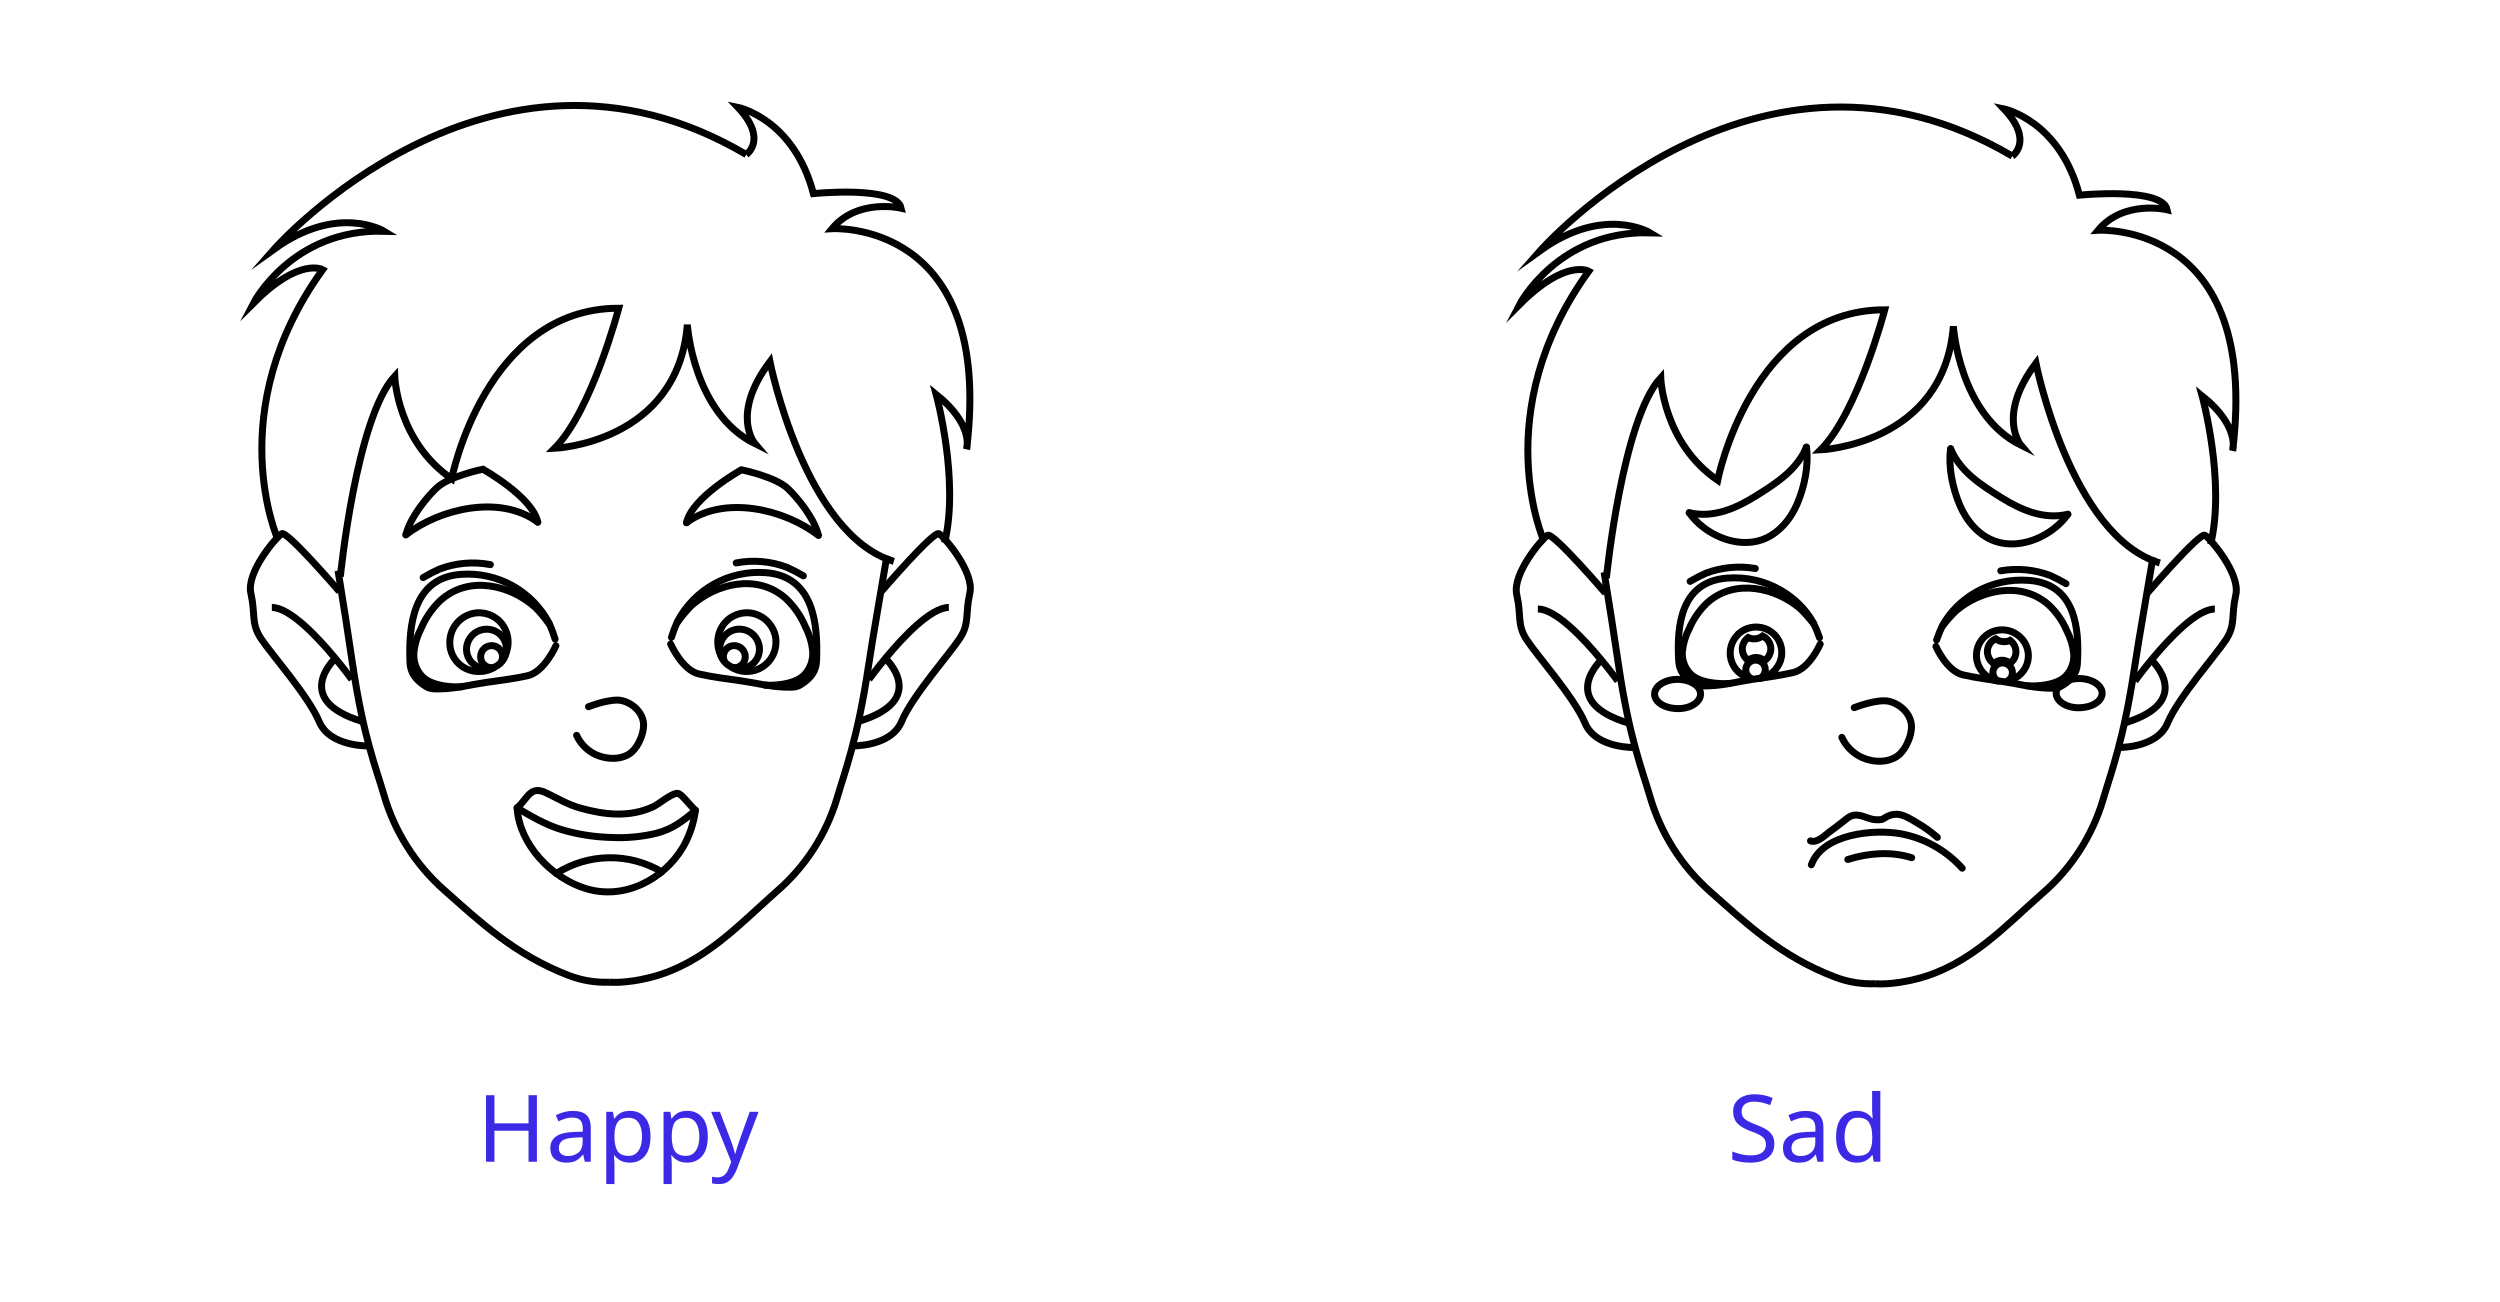
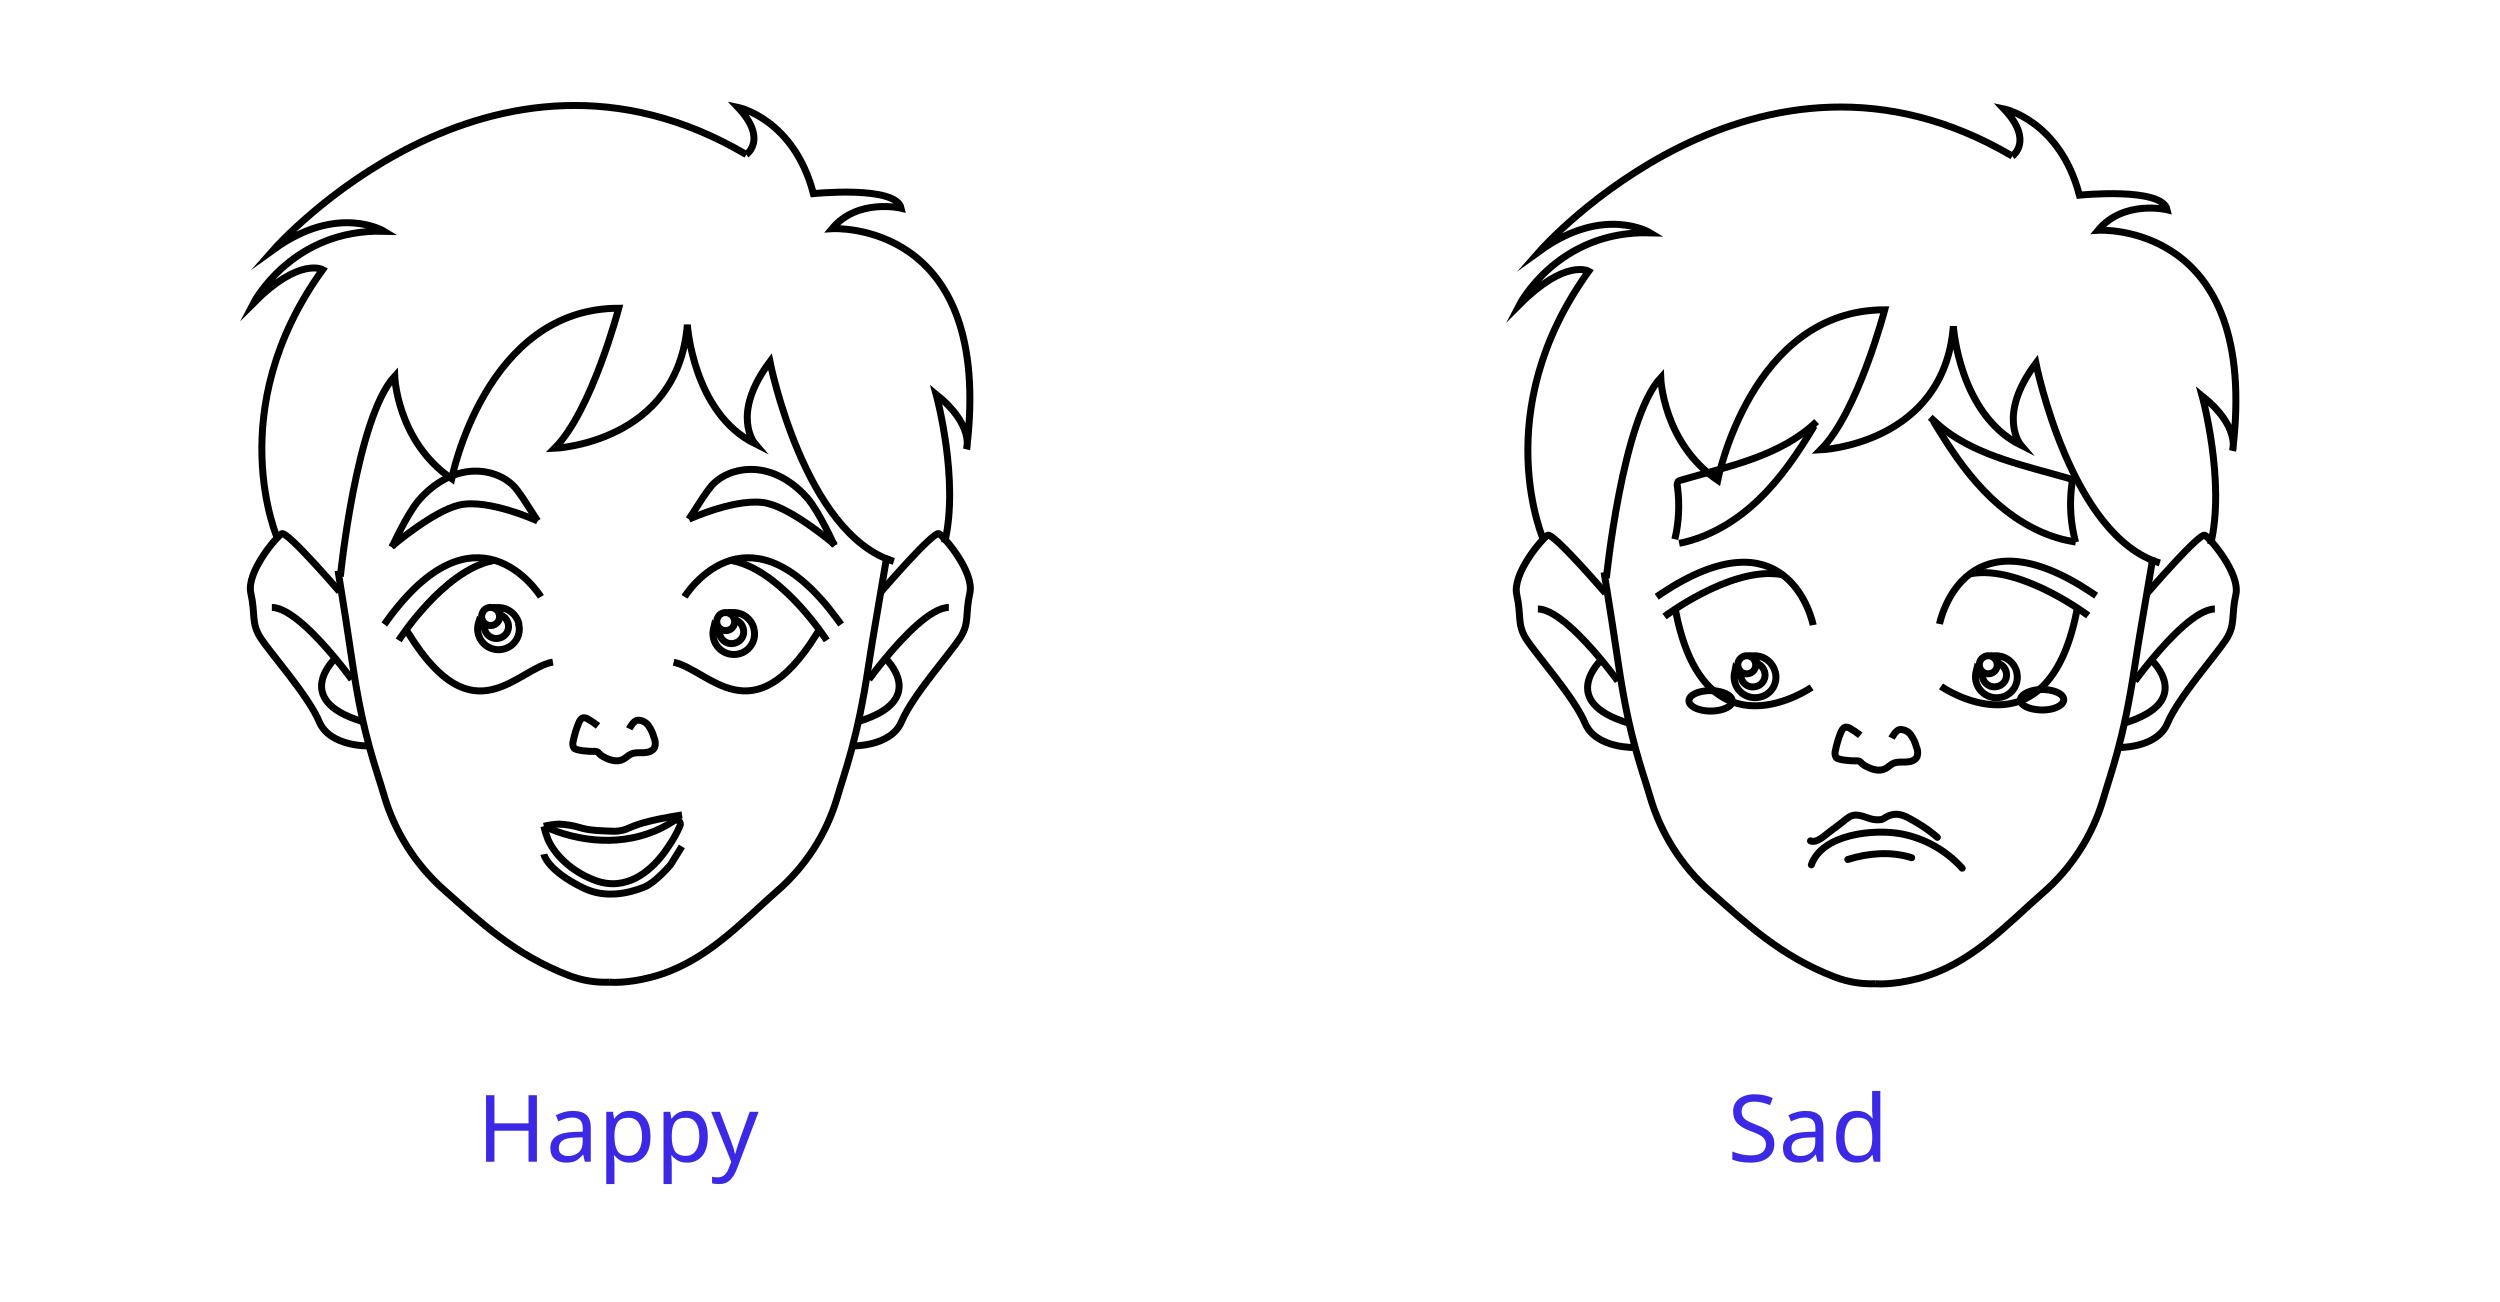
<svg xmlns="http://www.w3.org/2000/svg" id="图层_6" data-name="图层 6" viewBox="0 0 966 503">
  <defs>
-     <style>.cls-1,.cls-2,.cls-3{fill:none;stroke:#000;stroke-width:2.7px;}.cls-1,.cls-3{stroke-linecap:round;}.cls-1,.cls-2{stroke-miterlimit:10;}.cls-3{stroke-linejoin:round;}.cls-4{font-size:36px;fill:#3c29e6;font-family:Avenir-Medium, Avenir;}</style>
+     <style>.cls-1,.cls-2{fill:none;stroke:#000;stroke-miterlimit:10;stroke-width:2.7px;}.cls-1{stroke-linecap:round;}.cls-3{font-size:36px;fill:#3c29e6;font-family:Avenir-Medium, Avenir;}</style>
  </defs>
  <g id="sad">
-     <path id="nose" class="cls-1" d="M716.49,273.43s9-3.56,13.52-2.42,8.59,5.07,8.59,9.88a14.47,14.47,0,0,1-1.39,5.76,14.14,14.14,0,0,1-3.15,4.75c-3.77,3.5-10.08,3.33-14.52,1.33a15.89,15.89,0,0,1-7.85-7.8" />
-     <g id="eyebrow">
-       <path class="cls-1" d="M753.73,173.4c-1,7,.79,15.34,3.55,21.82,2.63,6.18,7.37,11.77,13.73,13.95,10,3.41,22.15-2.18,28-10.46" />
-       <path class="cls-1" d="M753.73,173.4c3.63,8.81,11.78,14,19.54,18.85s16.51,8.62,25.75,6.46" />
-       <g id="eyebrow-2" data-name="eyebrow">
-         <path class="cls-1" d="M698,172.79c1,7-.79,15.35-3.54,21.82-2.64,6.19-7.38,11.78-13.74,14-10,3.4-22.15-2.18-28-10.46" />
-         <path class="cls-1" d="M698,172.79c-3.63,8.82-11.78,14-19.54,18.85s-16.51,8.63-25.74,6.47" />
-       </g>
-     </g>
-     <g id="eye2">
-       <g id="eye2-2" data-name="eye2">
-         <path class="cls-2" d="M648.06,262.51c3.45-.05,6.78,1.25,8.25,3.29,3,4.37-2.92,9.08-10.34,7.8-4.94-.82-7.64-3.93-6.29-7C640.71,264.28,644.15,262.53,648.06,262.51Z" />
-         <path class="cls-2" d="M803.54,262.18c-3.45-.05-6.78,1.25-8.25,3.29-3,4.37,2.92,9.08,10.34,7.8,4.94-.82,7.64-3.93,6.28-7C810.89,264,807.45,262.2,803.54,262.18Z" />
-       </g>
-       <g id="eye2-3" data-name="eye2">
-         <path class="cls-1" d="M773.11,220.56a36.44,36.44,0,0,1,19.1,1.81,64.83,64.83,0,0,1,6.08,3.15" />
-         <path class="cls-1" d="M748.3,247.28a51.19,51.19,0,0,1,2.28-5.56c5.6-10.25,18.19-18.66,33.52-17.45,18,1.43,19.31,18.78,18.64,31.46-.13,2.52-.39,6.06-6.48,9.5-1.66.94-4,.7-6,.61-5.47-.24-10.69-1.64-16-2.44s-10.54-1.45-15.73-2.62c-6.35-1.44-10.49-11-10.49-11" />
-         <path class="cls-1" d="M750.7,241.76a47.75,47.75,0,0,1,5.2-5.83c9.27-7.82,25-11.8,35.8-2.12a30.05,30.05,0,0,1,6.95,10,24.24,24.24,0,0,1,2.65,8.92,11.18,11.18,0,0,1-3.24,8.64c-4.48,4.39-14.9,3.64-14.9,3.64" />
-         <path class="cls-2" d="M777.23,247.89c-.17-.16-.54-.45-.54-.45s-.32.15-.49.21a5.47,5.47,0,0,1-4.71-.56l-.38-.26s-.27.13-.4.21a5.44,5.44,0,0,0-2.76,5.31,5.69,5.69,0,0,0,2,3.72l.52.38a7.43,7.43,0,0,1,1-.77,4.51,4.51,0,0,1,4.65.19c.19.13.55.43.55.43a8.91,8.91,0,0,0,.69-.6A5.39,5.39,0,0,0,777.23,247.89Z" />
-         <path class="cls-3" d="M780.58,246.16a10.13,10.13,0,0,0-11.84-1.54,9.88,9.88,0,0,0-5,9.65,10.24,10.24,0,0,0,7.55,8.75c.26.07.77.17.77.17a6.08,6.08,0,0,1-.66-.46,3.86,3.86,0,0,1-1.32-2.48,3.73,3.73,0,0,1,1.88-3.63,3.82,3.82,0,0,1,4.45.58,3.68,3.68,0,0,1,.1,5.33,6.45,6.45,0,0,1-.84.65l.54-.12a9.92,9.92,0,0,0,4.63-2.7A9.79,9.79,0,0,0,780.58,246.16Z" />
-         <path class="cls-1" d="M678.25,219.67a36.5,36.5,0,0,0-19.1,1.82,62.42,62.42,0,0,0-6.08,3.15" />
-         <path class="cls-1" d="M703.06,246.4a51.19,51.19,0,0,0-2.28-5.56c-5.6-10.25-18.19-18.66-33.52-17.45-18,1.42-19.31,18.78-18.64,31.46.13,2.52.39,6,6.48,9.5,1.66.93,4,.7,6,.61,5.47-.24,10.69-1.64,16-2.44s10.54-1.45,15.73-2.63c6.35-1.43,10.49-11,10.49-11" />
-         <path class="cls-1" d="M700.66,240.88a47.75,47.75,0,0,0-5.2-5.83c-9.27-7.82-25-11.8-35.8-2.13a30.19,30.19,0,0,0-6.95,10,24.24,24.24,0,0,0-2.65,8.92,11.18,11.18,0,0,0,3.24,8.64c4.48,4.39,14.9,3.64,14.9,3.64" />
-         <path class="cls-2" d="M674.94,246.81c.17-.16.54-.45.54-.45a4.88,4.88,0,0,0,.49.2,5.43,5.43,0,0,0,4.71-.55l.38-.26s.27.13.4.21a5.45,5.45,0,0,1,2.76,5.31,5.61,5.61,0,0,1-2,3.71c-.16.14-.51.38-.51.38a7.28,7.28,0,0,0-1-.76,4.5,4.5,0,0,0-4.64.19c-.2.13-.55.43-.55.43s-.47-.38-.69-.6A5.39,5.39,0,0,1,674.94,246.81Z" />
-         <path class="cls-3" d="M671.59,245.08a10.15,10.15,0,0,1,11.84-1.55,9.89,9.89,0,0,1,5,9.65,10.25,10.25,0,0,1-7.55,8.76l-.77.17a6.08,6.08,0,0,0,.66-.46,3.86,3.86,0,0,0,1.32-2.49,3.71,3.71,0,0,0-1.89-3.62,3.78,3.78,0,0,0-4.44.58,3.67,3.67,0,0,0-.1,5.33,6.45,6.45,0,0,0,.84.65L676,262a10,10,0,0,1-4.37-16.9Z" />
-       </g>
-     </g>
    <g id="mouth">
      <path class="cls-1" d="M699.91,334.16c4.29-12,24.11-13.86,34.52-12a42.4,42.4,0,0,1,23.76,13.31" />
      <path class="cls-1" d="M699.58,324.91c2.53,1,5.57-2.19,7.43-3.55s3.43-2.54,5.1-3.86c1.42-1.13,2.75-2.42,4.66-2.54,2.17-.14,4.35,1,6.46,1.55a10.21,10.21,0,0,0,3.57.18c1-.13,1.81-1,2.78-1.38a8.08,8.08,0,0,1,3.23-.69c2.71,0,5.68,2,8,3.35a50.85,50.85,0,0,1,7.78,5.58" />
      <path class="cls-1" d="M714,332.1c7.94-2.49,16.65-3.21,24.67-.68" />
+     </g>
+     <g id="male1.6">
+       <g id="eyebrow">
+         <path class="cls-2" d="M802,209.52s-.54-2.11-.73-3.14a56.44,56.44,0,0,1-.72-19.09,2.42,2.42,0,0,0-.3-2,2.32,2.32,0,0,0-1-.48c-16.55-4.77-34.43-8.46-47.9-18.73-1.93-1.45-5.5-4.83-5.5-4.83" />
+         <path class="cls-2" d="M747,162.59s1.69,2.9,2.6,4.29c5.68,9.24,12,18.12,19.81,25.55,7.67,7.31,17,13.17,27.18,15.88,1.81.49,5.5,1.15,5.5,1.15" />
+         <g id="eyebrow-2">
+           <path class="cls-2" d="M647.16,208.38a55.71,55.71,0,0,0,1-20.3,2.42,2.42,0,0,1,.3-2.05,2.28,2.28,0,0,1,1-.49c18.48-5.37,38.66-9.3,52.49-22.65" />
+           <path class="cls-2" d="M701,164.58c-6.16,10.33-13,20.42-21.68,28.69-8.52,8.1-18.91,14.38-30.5,16.68" />
+         </g>
+       </g>
+     </g>
+     <path id="nose" class="cls-2" d="M718.8,284.12a29.55,29.55,0,0,0-4.23-2.84,2.62,2.62,0,0,0-1.51-.3c-.84.18-1.32,1.09-1.69,1.87A37.56,37.56,0,0,0,709.2,290a3.29,3.29,0,0,0,.3,2.72c.85,1,6,1.33,7.31,1.27,2.72-.12,1.57.72,4,2s5.31,2.3,7.73,1c1.09-.55,1.87-1.51,3-2,1.51-.72,3.26-.48,5-.54s3.56-.6,4.23-2.11a5.27,5.27,0,0,0-.3-3.81,14.38,14.38,0,0,0-2.06-4.47,4.93,4.93,0,0,0-4.22-2.17c-1.7.12-3.27,3.32-3.27,3.32" />
+     <g id="eye_" data-name="eye ">
+       <path class="cls-2" d="M700.62,241.54s-2.41-12.39-11.84-19.45c-8.57-6.47-22.95-8.52-46.63,7.12-.66.43-2,1.39-2,1.39" />
+       <path class="cls-2" d="M643.18,238.21s24.46-18.48,43.55-16.43c.66.06,2,.31,2,.31" />
+       <path class="cls-2" d="M700,265.58S659.19,294.15,647.65,237c-.12-.49-.3-1.45-.3-1.45" />
+       <path class="cls-2" d="M661.18,266.85c-3.26-.06-6.4.84-7.79,2.23-2.9,3,2.65,6.34,9.66,5.56,4.65-.55,7.25-2.72,6-4.83C668.06,268.11,664.86,266.91,661.18,266.85Z" />
+       <path class="cls-2" d="M749.43,241.11s2.41-12.38,11.84-19.45c8.57-6.46,23-8.51,46.63,7.13.66.42,2.05,1.39,2.05,1.39" />
+       <path class="cls-2" d="M806.87,237.85s-24.46-18.48-43.55-16.43c-.66.06-2,.3-2,.3" />
+       <path class="cls-2" d="M750,265.21s40.83,28.58,52.37-28.63c.12-.48.3-1.45.3-1.45" />
+       <path class="cls-2" d="M781,269.38c-1.27,2.18,1.33,4.29,6,4.83,7,.85,12.56-2.53,9.66-5.55-1.39-1.39-4.53-2.3-7.79-2.24C785.19,266.48,782,267.75,781,269.38Z" />
+       <g id="eye2">
+         <g id="eye2-2">
+           <path class="cls-2" d="M779.21,259.42a8.25,8.25,0,0,0-7.19-6h-.79a8.49,8.49,0,0,1,.61,1.38,11.33,11.33,0,0,1,.18,1.45,2,2,0,0,1,.3.13,4.74,4.74,0,0,1,2.84,3.14,4.55,4.55,0,0,1-3.14,5.67c-.06,0-.12.06-.24.06a4.64,4.64,0,0,1-5.68-3.38,3.92,3.92,0,0,1-.12-1.21v-.18a2.5,2.5,0,0,0-.36-.12,4.35,4.35,0,0,1-1.57-1c-.07-.07-.31-.37-.31-.37a1,1,0,0,1-.12.3,8.14,8.14,0,0,0,9.79,10.09,7.9,7.9,0,0,0,5.86-9.54A.76.76,0,0,0,779.21,259.42Z" />
+           <path class="cls-2" d="M768.39,253.38a3.5,3.5,0,0,0-1.63,6.64,3.55,3.55,0,0,0,2.36.24,3.45,3.45,0,0,0,2.54-4.11.22.22,0,0,0-.06-.18A3.49,3.49,0,0,0,768.39,253.38Z" />
+         </g>
+       </g>
+       <g id="eye2-3">
+         <g id="eye2-4">
+           <path class="cls-2" d="M685.88,259.42a8.24,8.24,0,0,0-7.12-6h-.85s.48.9.66,1.38a10.22,10.22,0,0,1,.19,1.45l.66.31a4.74,4.74,0,0,1,2.42,3,4.56,4.56,0,0,1-3.14,5.67c-.07,0-.13.06-.25.06a4.63,4.63,0,0,1-5.67-3.38,3.92,3.92,0,0,1-.12-1.21v-.18l-.43-.18a6.09,6.09,0,0,1-1.45-1l-.3-.37a1.39,1.39,0,0,1-.12.37,8.07,8.07,0,0,0,9.79,10,7.87,7.87,0,0,0,5.85-9.54A.46.46,0,0,1,685.88,259.42Z" />
+           <path class="cls-2" d="M675.07,253.38a3.5,3.5,0,0,0-1.63,6.64,3.55,3.55,0,0,0,2.36.24,3.43,3.43,0,0,0,2.53-4.11.22.22,0,0,0-.06-.18A3.47,3.47,0,0,0,675.07,253.38Z" />
+         </g>
+       </g>
    </g>
    <g id="face">
      <path class="cls-2" d="M724.77,380.11s6.18.65,16.13-1.94c20.39-5.29,34.27-20.68,48.25-32.95A76.6,76.6,0,0,0,812.62,309c3-10.34,7.9-22.62,12.16-51,2-13.21,4.74-28.22,7.13-42.65" />
      <path class="cls-2" d="M724.86,380.11A39.44,39.44,0,0,1,709,377.53c-20.93-8-34.25-20.68-48.15-33a78.06,78.06,0,0,1-23.32-36.83c-3-10.34-7.85-22-12.08-50.41-2.1-14.09-3.15-20.88-5.63-36.19" />
      <g id="ear">
        <path class="cls-2" d="M829.69,229.2S850,205.59,852,206.83s13.77,14.85,11.92,23,0,11.46-3.81,17.35-18.38,22.22-22.58,32.25-19.63,9.41-19.63,9.41" />
        <path class="cls-2" d="M824.94,263.13s2.66-3.69,6.56-8.38c6.82-8.19,17.42-19.42,24.32-19.43" />
        <path class="cls-2" d="M831.19,254.87s17.41,16.07-10.2,24.48" />
      </g>
      <g id="ear-2" data-name="ear">
        <path class="cls-2" d="M620.35,229.2S600.09,205.59,598,206.83s-13.78,14.85-11.92,23,0,11.46,3.81,17.35,18.37,22.22,22.58,32.25,19.62,9.41,19.62,9.41" />
        <path class="cls-2" d="M625.11,263.13s-2.66-3.69-6.57-8.38c-6.81-8.19-17.41-19.42-24.31-19.43" />
        <path class="cls-2" d="M618.86,254.87s-17.42,16.07,10.2,24.48" />
      </g>
      <g id="hair">
        <path id="hair-2" data-name="hair" class="cls-2" d="M596.57,209.05s-22.18-49.56,17.31-104.26c0,0-8.9-5-26.71,12.86,0,0,14.84-28.68,50.45-27.7,0,0-17.81-10.88-42.53,6.93,0,0,83.57-94.91,182.47-36.56" />
        <path id="hair-3" data-name="hair" class="cls-2" d="M777.56,60.32s8.48-5.86-3.26-18.25c0,0,21.59,4.37,29.19,33.34,0,0,31.94-3.26,33.91,5.64,0,0-16.81-4-26.7,7.92,0,0,62.81-3.81,52,85.14,0,0,3-9.28-11.8-21.15,0,0,9.14,33.26,3.27,57.39" />
        <path id="hair-4" data-name="hair" class="cls-2" d="M620.7,223.4s6.11-61.3,21-77.45c0,0,.87,25.13,22,39.62,0,0,13-65.86,64.56-65.86,0,0-10.43,39.78-24.78,54.12,0,0,47.61-2,51.3-47.78,0,0,2.18,34.09,26.12,46,0,0-9.62-11.23,5.78-31.71,0,0,13.32,66.75,47.88,77.19" />
      </g>
    </g>
  </g>
  <g id="happy">
-     <path class="cls-3" d="M199.81,312.17c5.54,3.31,11,6.53,17.24,8.42a73.92,73.92,0,0,0,19.1,3A61.62,61.62,0,0,0,253.54,322c6.32-1.61,10.37-4.76,15.16-8.86a38.48,38.48,0,0,1-4.77,14.18c-7.6,12.74-23,20.56-37.64,16-13.11-4-25.67-17.07-26.48-31.17" />
-     <path class="cls-3" d="M199.81,312.17c4.19-3.65,5-8.82,11.23-5.81,4.45,2.14,8.33,4.53,13.25,5.9,9.33,2.59,18.81,3.7,28-.5,2.52-1.15,6.3-4.64,9.12-5.22,1.78-.37,4.75,4.37,7.32,6.54" />
-     <path class="cls-3" d="M215,337.5a38.84,38.84,0,0,1,40.69-.62" />
-     <path id="nose-2" data-name="nose" class="cls-1" d="M227.41,273.07s8.64-3.43,13-2.33,8.28,4.88,8.28,9.51a13.93,13.93,0,0,1-1.34,5.55,13.64,13.64,0,0,1-3,4.58c-3.62,3.38-9.71,3.2-14,1.28a15.23,15.23,0,0,1-7.55-7.52" />
-     <g id="eyebrow-3" data-name="eyebrow">
-       <path class="cls-1" d="M316.14,206.48c-1.84-6.82-8.29-14.43-11.76-17.73-4.81-4.56-17.89-7.22-17.89-7.22s-19.16,10.65-21.2,20.43" />
-       <path class="cls-1" d="M316.27,206.91c-13.18-10.26-36.54-15.68-51-4.95" />
-       <g id="eyebrow-4" data-name="eyebrow">
-         <path class="cls-1" d="M156.94,206.27c1.83-6.82,8.28-14.44,11.76-17.73,4.8-4.56,17.88-7.23,17.88-7.23s19.16,10.66,21.2,20.44" />
-         <path class="cls-1" d="M156.8,206.7c13.18-10.27,36.54-15.68,51-4.95" />
-       </g>
-     </g>
-     <g id="eye2-4" data-name="eye2">
-       <path class="cls-1" d="M284.46,217.51a36.25,36.25,0,0,1,19.66,1.72,65,65,0,0,1,6.31,3.28" />
-       <path class="cls-1" d="M259.45,246.27a54.78,54.78,0,0,1,2.25-6,35.54,35.54,0,0,1,34.12-19c18.56,1.31,20.18,19.78,19.73,33.3-.09,2.69-.3,6.45-6.49,10.19-1.68,1-4.08.79-6.18.72-5.63-.19-11-1.62-16.53-2.41s-10.86-1.42-16.21-2.62c-6.54-1.45-11-11.59-11-11.59" />
-       <path class="cls-1" d="M261.82,240.36a50.57,50.57,0,0,1,5.24-6.27c9.38-8.44,25.47-12.87,36.75-2.68A32.37,32.37,0,0,1,311.13,242a26.61,26.61,0,0,1,2.88,9.47,12,12,0,0,1-3.16,9.24c-4.53,4.73-15.25,4.05-15.25,4.05" />
-       <path class="cls-3" d="M299.83,247.33a11.46,11.46,0,0,0-8.77-10.28,11.21,11.21,0,0,0-11.53,4.3,11.59,11.59,0,0,0-.3,13.09c.16.25.52.73.52.73a8.74,8.74,0,0,1-.21-.89,4.39,4.39,0,0,1,.78-3.09,4.2,4.2,0,0,1,4.33-1.61,4.31,4.31,0,0,1,3.3,3.86,4.17,4.17,0,0,1-4,4.55,7.19,7.19,0,0,1-1.19-.09l.55.31a11.32,11.32,0,0,0,16.49-10.88Z" />
-       <path class="cls-2" d="M286,243.1a7.63,7.63,0,1,0,1.69,15,7.43,7.43,0,0,0,5.47-9.34A7.76,7.76,0,0,0,286,243.1Z" />
-       <path class="cls-1" d="M189.48,218.17a36.22,36.22,0,0,0-19.65,1.72,63.77,63.77,0,0,0-6.31,3.28" />
-       <path class="cls-1" d="M214.49,246.93a54.78,54.78,0,0,0-2.25-6,35.54,35.54,0,0,0-34.12-19c-18.56,1.31-20.18,19.79-19.73,33.3.09,2.69.3,6.45,6.49,10.19,1.69,1,4.08.8,6.18.72,5.63-.19,11-1.61,16.53-2.41s10.86-1.42,16.21-2.61c6.55-1.46,11-11.6,11-11.6" />
-       <path class="cls-1" d="M212.12,241a50.16,50.16,0,0,0-5.23-6.27c-9.39-8.44-25.48-12.86-36.75-2.68a32.25,32.25,0,0,0-7.33,10.58,26.61,26.61,0,0,0-2.88,9.47,12.06,12.06,0,0,0,3.17,9.24c4.53,4.73,15.24,4.05,15.24,4.05" />
-       <path class="cls-3" d="M173.84,247.34a11.48,11.48,0,0,1,8.78-10.28,11.19,11.19,0,0,1,11.53,4.3,11.59,11.59,0,0,1,.3,13.09c-.17.25-.52.72-.52.72a8.33,8.33,0,0,0,.21-.88,4.38,4.38,0,0,0-.78-3.09,4.21,4.21,0,0,0-4.33-1.62,4.3,4.3,0,0,0-3.3,3.86,4.17,4.17,0,0,0,4,4.56,8.58,8.58,0,0,0,1.19-.09l-.55.31a11.3,11.3,0,0,1-5.94,1.24A11.09,11.09,0,0,1,173.84,247.34Z" />
-       <path class="cls-2" d="M180.56,248.78a7.44,7.44,0,0,0,5.47,9.34,7.64,7.64,0,1,0,1.69-15A7.77,7.77,0,0,0,180.56,248.78Z" />
-     </g>
    <g id="face-2" data-name="face">
      <path class="cls-2" d="M235.58,379.51s6.19.65,16.14-1.94c20.39-5.3,34.26-20.68,48.24-33a76.56,76.56,0,0,0,23.48-36.18c3-10.34,7.9-22.62,12.15-51.06,2-13.2,4.74-28.21,7.13-42.65" />
      <path class="cls-2" d="M235.68,379.51a39.44,39.44,0,0,1-15.88-2.58c-20.94-8.06-34.26-20.68-48.16-33a78,78,0,0,1-23.31-36.84c-3-10.34-7.86-22-12.09-50.4-2.09-14.09-3.14-20.88-5.62-36.19" />
      <g id="ear-3" data-name="ear">
        <path class="cls-2" d="M340.51,228.59s20.26-23.6,22.31-22.37,13.78,14.85,11.92,23,0,11.46-3.81,17.36-18.37,22.22-22.57,32.24-19.63,9.41-19.63,9.41" />
        <path class="cls-2" d="M335.75,262.53s2.66-3.69,6.57-8.38c6.81-8.19,17.42-19.42,24.31-19.43" />
        <path class="cls-2" d="M342,254.27s17.42,16.06-10.2,24.48" />
      </g>
      <g id="ear-4" data-name="ear">
        <path class="cls-2" d="M131.17,228.59s-20.26-23.6-22.31-22.37-13.78,14.85-11.93,23,0,11.46,3.81,17.36,18.38,22.22,22.58,32.24S143,288.24,143,288.24" />
        <path class="cls-2" d="M135.92,262.53s-2.66-3.69-6.56-8.38c-6.81-8.19-17.42-19.42-24.32-19.43" />
        <path class="cls-2" d="M129.67,254.27s-17.41,16.06,10.2,24.48" />
      </g>
      <g id="hair-5" data-name="hair">
        <path id="hair-6" data-name="hair" class="cls-2" d="M107.38,208.45s-22.17-49.57,17.31-104.26c0,0-8.9-5-26.7,12.86,0,0,14.83-28.69,50.44-27.7,0,0-17.8-10.88-42.53,6.93,0,0,83.57-94.91,182.48-36.56" />
        <path id="hair-7" data-name="hair" class="cls-2" d="M288.38,59.72s8.47-5.87-3.26-18.25c0,0,21.58,4.37,29.18,33.34,0,0,31.94-3.26,33.92,5.64,0,0-16.82-4-26.71,7.91,0,0,62.82-3.8,52,85.15,0,0,3-9.28-11.79-21.15,0,0,9.13,33.26,3.26,57.39" />
        <path id="hair-8" data-name="hair" class="cls-2" d="M131.51,222.79s6.11-61.29,21-77.44c0,0,.87,25.13,22,39.62,0,0,13-65.87,64.57-65.87,0,0-10.44,39.78-24.79,54.13,0,0,47.61-2,51.3-47.78,0,0,2.18,34.09,26.12,46,0,0-9.62-11.23,5.79-31.71,0,0,13.31,66.75,47.88,77.18" />
      </g>
    </g>
+     <g id="eyebrow-2-2" data-name="eyebrow">
+       <path class="cls-2" d="M266.19,200.63s19.12-8.74,30.28-6.15c10.19,2.35,26.24,16.11,26.24,16.11" />
+       <path class="cls-2" d="M266.19,200.63l5.25-8.14a60,60,0,0,1,3.56-4.88c4.76-5.19,12.42-7.12,19.36-5.86s13.09,5.49,17.67,10.8,10.38,18.28,10.38,18.28" />
+       <g id="eyebrow-2-3" data-name="eyebrow-2">
+         <path class="cls-2" d="M207.74,201.3s-19.12-8.75-30.28-6.15c-10.19,2.35-26.24,16.1-26.24,16.1" />
+         <path class="cls-2" d="M207.74,201.3l-5.25-8.15s-2.23-3.37-3.56-4.88c-4.76-5.19-12.42-7.12-19.36-5.85s-13.09,5.49-17.67,10.79-10.44,18.22-10.44,18.22" />
+       </g>
+     </g>
+     <path id="nose-2" data-name="nose" class="cls-2" d="M231.08,280.5a29.87,29.87,0,0,0-4.22-2.84,2.62,2.62,0,0,0-1.51-.3c-.84.18-1.32,1.09-1.69,1.87a37.25,37.25,0,0,0-2.17,7.12,3.26,3.26,0,0,0,.3,2.71c.85,1,6,1.33,7.3,1.27,2.72-.12,1.57.72,4,2.05s5.31,2.29,7.72,1c1.09-.54,1.87-1.5,3-2,1.51-.72,3.26-.48,4.95-.54s3.56-.6,4.22-2.11a5.24,5.24,0,0,0-.3-3.8,14.42,14.42,0,0,0-2.05-4.46,4.93,4.93,0,0,0-4.23-2.17c-1.69.12-3.25,3.31-3.25,3.31" />
+     <g id="eye2-2-2" data-name="eye2">
+       <g id="eye2-2-3" data-name="eye2-2">
+         <path class="cls-2" d="M209,230.61s-6.58-10.73-17.86-14.11c-10.43-3.08-24.85.06-41.86,23.7-.24.37-.78,1.09-.78,1.09" />
+         <path class="cls-2" d="M154.06,247.44s17.13-26.78,36.19-30.76l.9-.18" />
+         <path class="cls-2" d="M213.65,255.83C199.84,258.18,183.13,285.44,158,245c-.31-.54-1-1.57-1-1.57" />
+         <path class="cls-2" d="M200.44,240.75a8.26,8.26,0,0,0-7.54-6h-.48s.48.91.66,1.39a11.13,11.13,0,0,1,.18,1.45,7,7,0,0,1,.79.36,4.67,4.67,0,0,1-.85,8.57c-.06,0-.12.06-.24.06a4.66,4.66,0,0,1-5.67-3.32,3.92,3.92,0,0,1-.12-1.21v-.18a2.47,2.47,0,0,1-.48-.18,4.51,4.51,0,0,1-1.33-.84l-.42-.43a2.89,2.89,0,0,0-.12.49,8.06,8.06,0,0,0,9.77,9.89,7.91,7.91,0,0,0,5.85-9.53A.64.64,0,0,0,200.44,240.75Z" />
+         <path class="cls-2" d="M189.64,234.71a3.31,3.31,0,0,0-3.19,2,3.45,3.45,0,0,0,1.63,4.65,3.52,3.52,0,0,0,2.35.24,3.44,3.44,0,0,0,2.53-4.1.22.22,0,0,0-.06-.18A3.54,3.54,0,0,0,189.64,234.71Z" />
+       </g>
+       <g id="eye2-3-2" data-name="eye2-3">
+         <g id="eye2-4-2" data-name="eye2-4">
+           <path class="cls-2" d="M264.5,230.61s6.57-10.73,17.85-14.11c10.2-3,24.25-.06,40.84,22.32.36.48,1.81,2.47,1.81,2.47" />
+           <path class="cls-2" d="M319.45,247.44s-16-25-34.32-30.28c-.6-.18-2.78-.66-2.78-.66" />
+           <path class="cls-2" d="M260.28,255.89C274,258.72,290.62,285,315.53,245c.3-.54,1-1.57,1-1.57" />
+           <path class="cls-2" d="M291.28,242.68a8.2,8.2,0,0,0-7.54-6h-.48s.48.91.66,1.39a11.13,11.13,0,0,1,.18,1.45s.61.24.73.3a4.63,4.63,0,0,1,2.35,3,4.55,4.55,0,0,1-3.14,5.67c-.06,0-.12.06-.24.06a4.66,4.66,0,0,1-5.67-3.32,3.92,3.92,0,0,1-.12-1.21v-.24a2.5,2.5,0,0,0-.36-.12,5,5,0,0,1-1.51-1c-.06-.06-.3-.37-.3-.37a2.86,2.86,0,0,0-.06.31,8.1,8.1,0,0,0,9.71,10.07,7.91,7.91,0,0,0,5.85-9.53A1,1,0,0,0,291.28,242.68Z" />
+           <path class="cls-2" d="M280.48,236.7a3.3,3.3,0,0,0-3.19,2,3.45,3.45,0,0,0,1.63,4.64,3.52,3.52,0,0,0,2.35.24,3.44,3.44,0,0,0,2.53-4.1.22.22,0,0,0-.06-.18A3.55,3.55,0,0,0,280.48,236.7Z" />
+         </g>
+       </g>
+     </g>
+     <path class="cls-2" d="M210.15,319.28s3.32,1.39,5,2c15,5.31,31.85,4.83,45.3-4.16a1.58,1.58,0,0,1,2.35,1.87,46.74,46.74,0,0,1-4.58,8.2c-6.28,9.65-16.29,17.44-28.23,13-7.42-2.71-14.84-8.38-18.22-15.74a36.28,36.28,0,0,1-1.63-5.19" />
+     <path class="cls-2" d="M210.15,319.28a31.09,31.09,0,0,1,5.85-.84,32.87,32.87,0,0,1,8,1.32c3.86,1.27,9.16,1.27,13.33,1.45a13.44,13.44,0,0,0,6.09-1.45,42.49,42.49,0,0,1,6.51-2.17c4.65-1.32,13.63-2.71,13.63-2.71" />
+     <path class="cls-2" d="M210.15,330.08s1.15,6.27,15.5,13.15c8.39,4,17.32,1.93,23.35-.48,4.22-1.69,10.13-8.63,10.13-8.63l4.34-7.06" />
  </g>
-   <text class="cls-4" transform="translate(184.32 448.89)">
+   <text class="cls-3" transform="translate(184.32 448.89)">
    <tspan xml:space="preserve">Happy                                        Sad</tspan>
  </text>
</svg>
